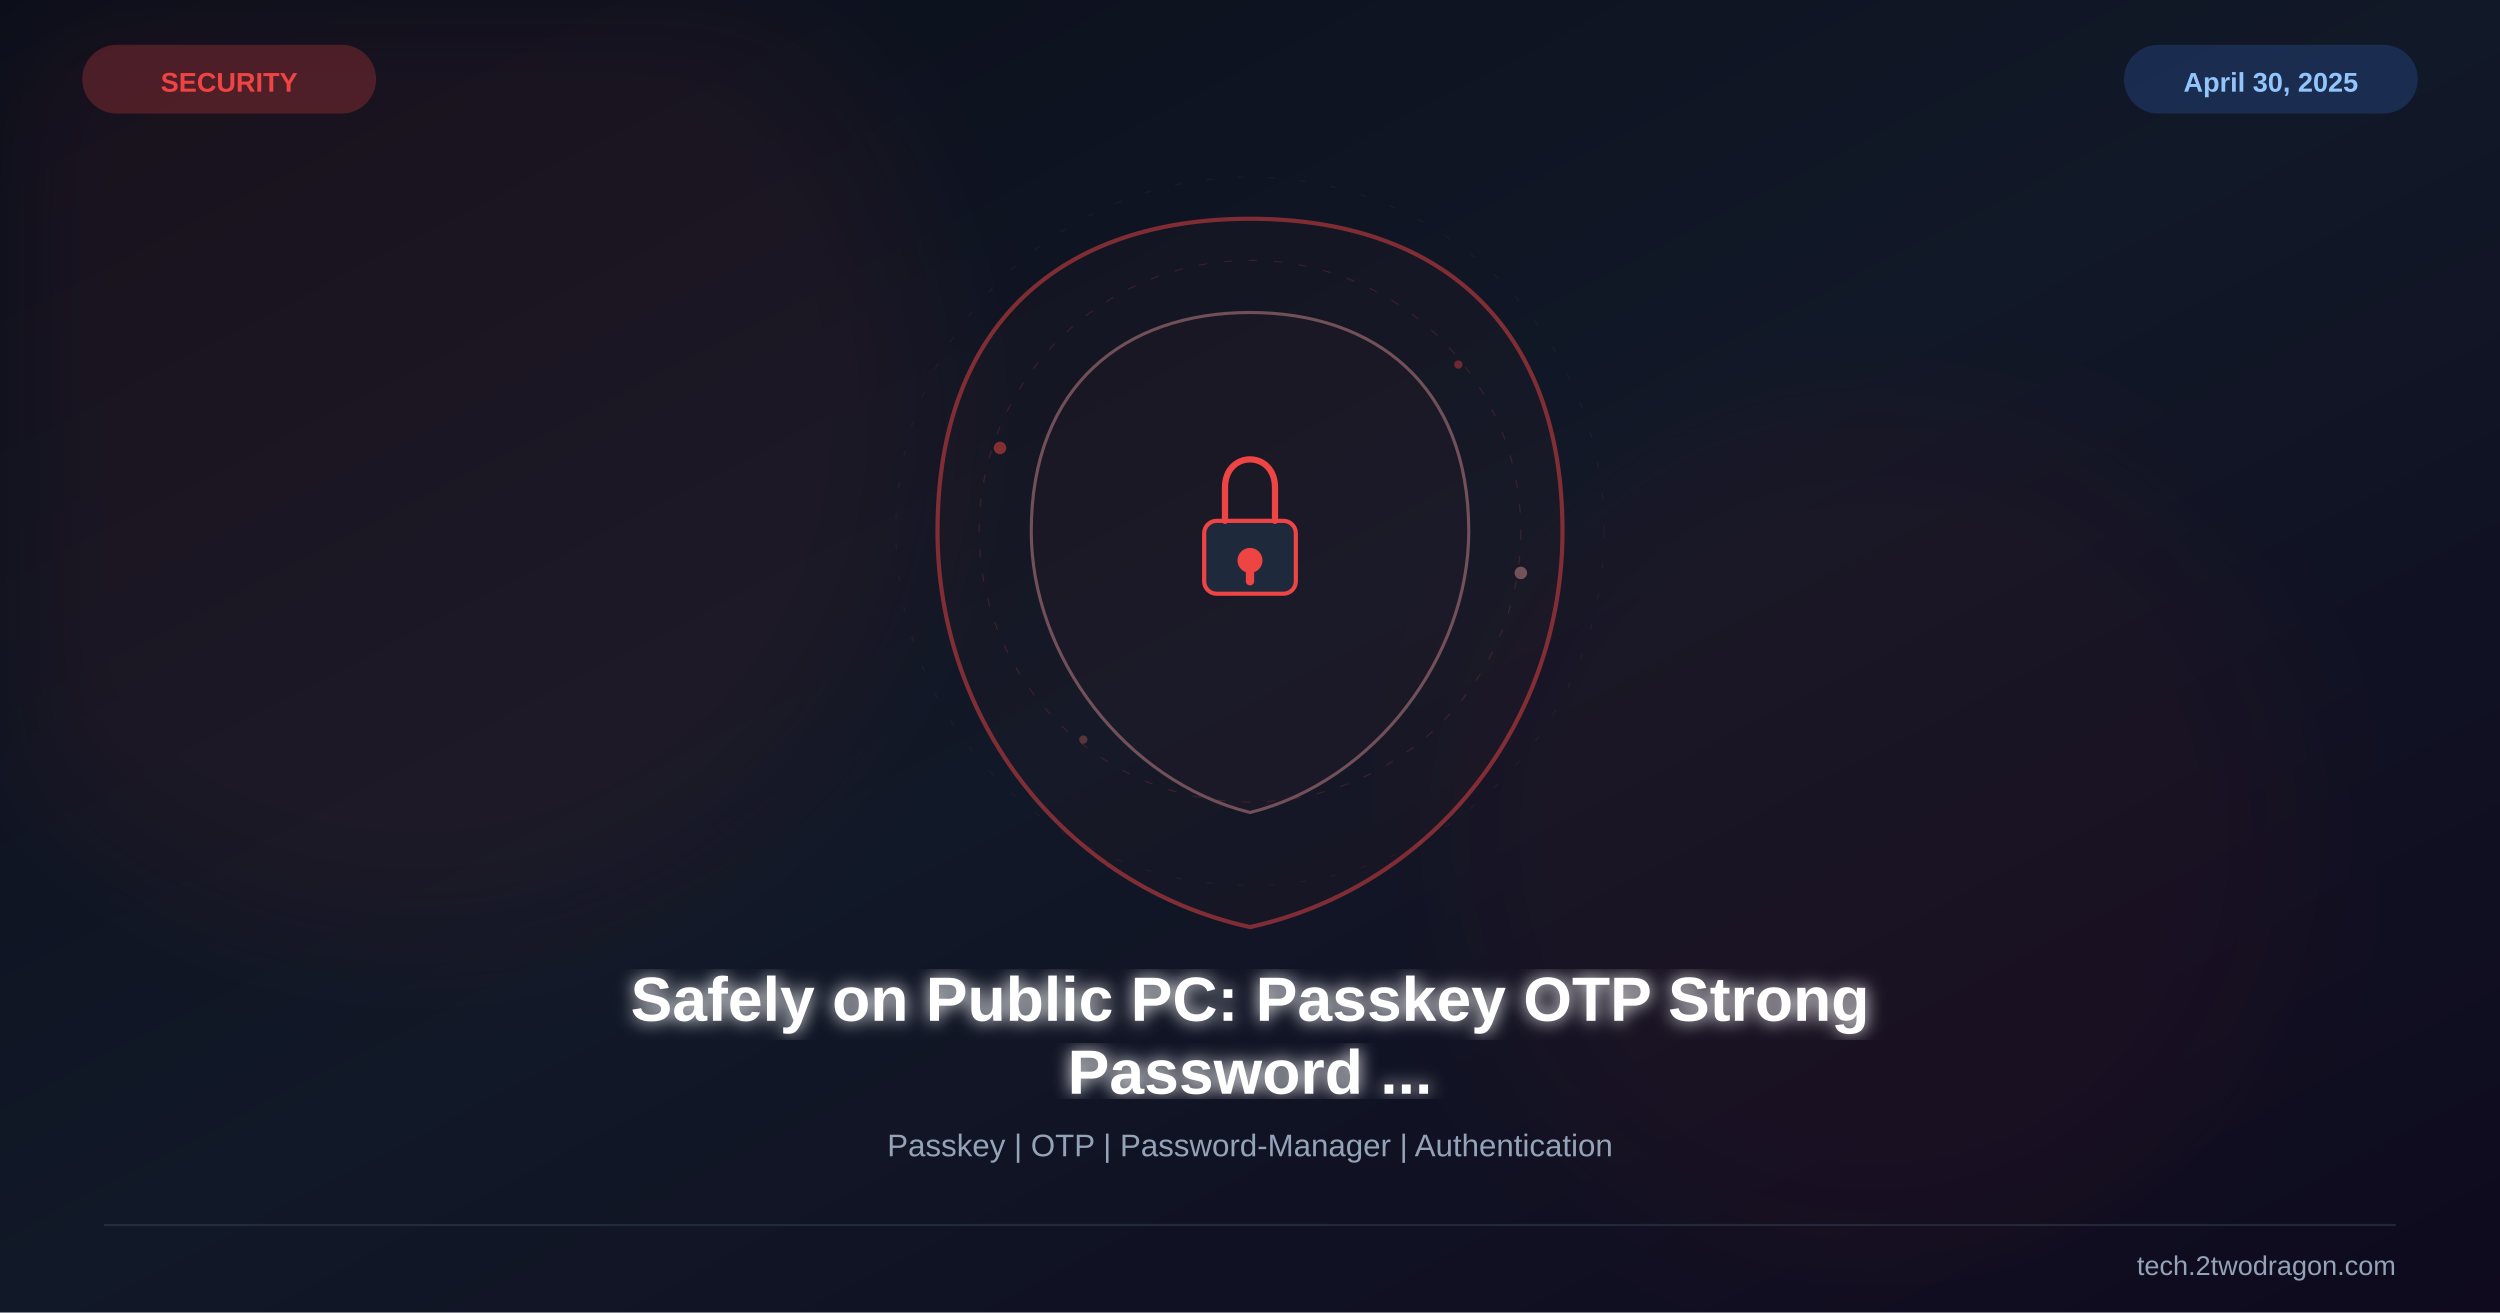
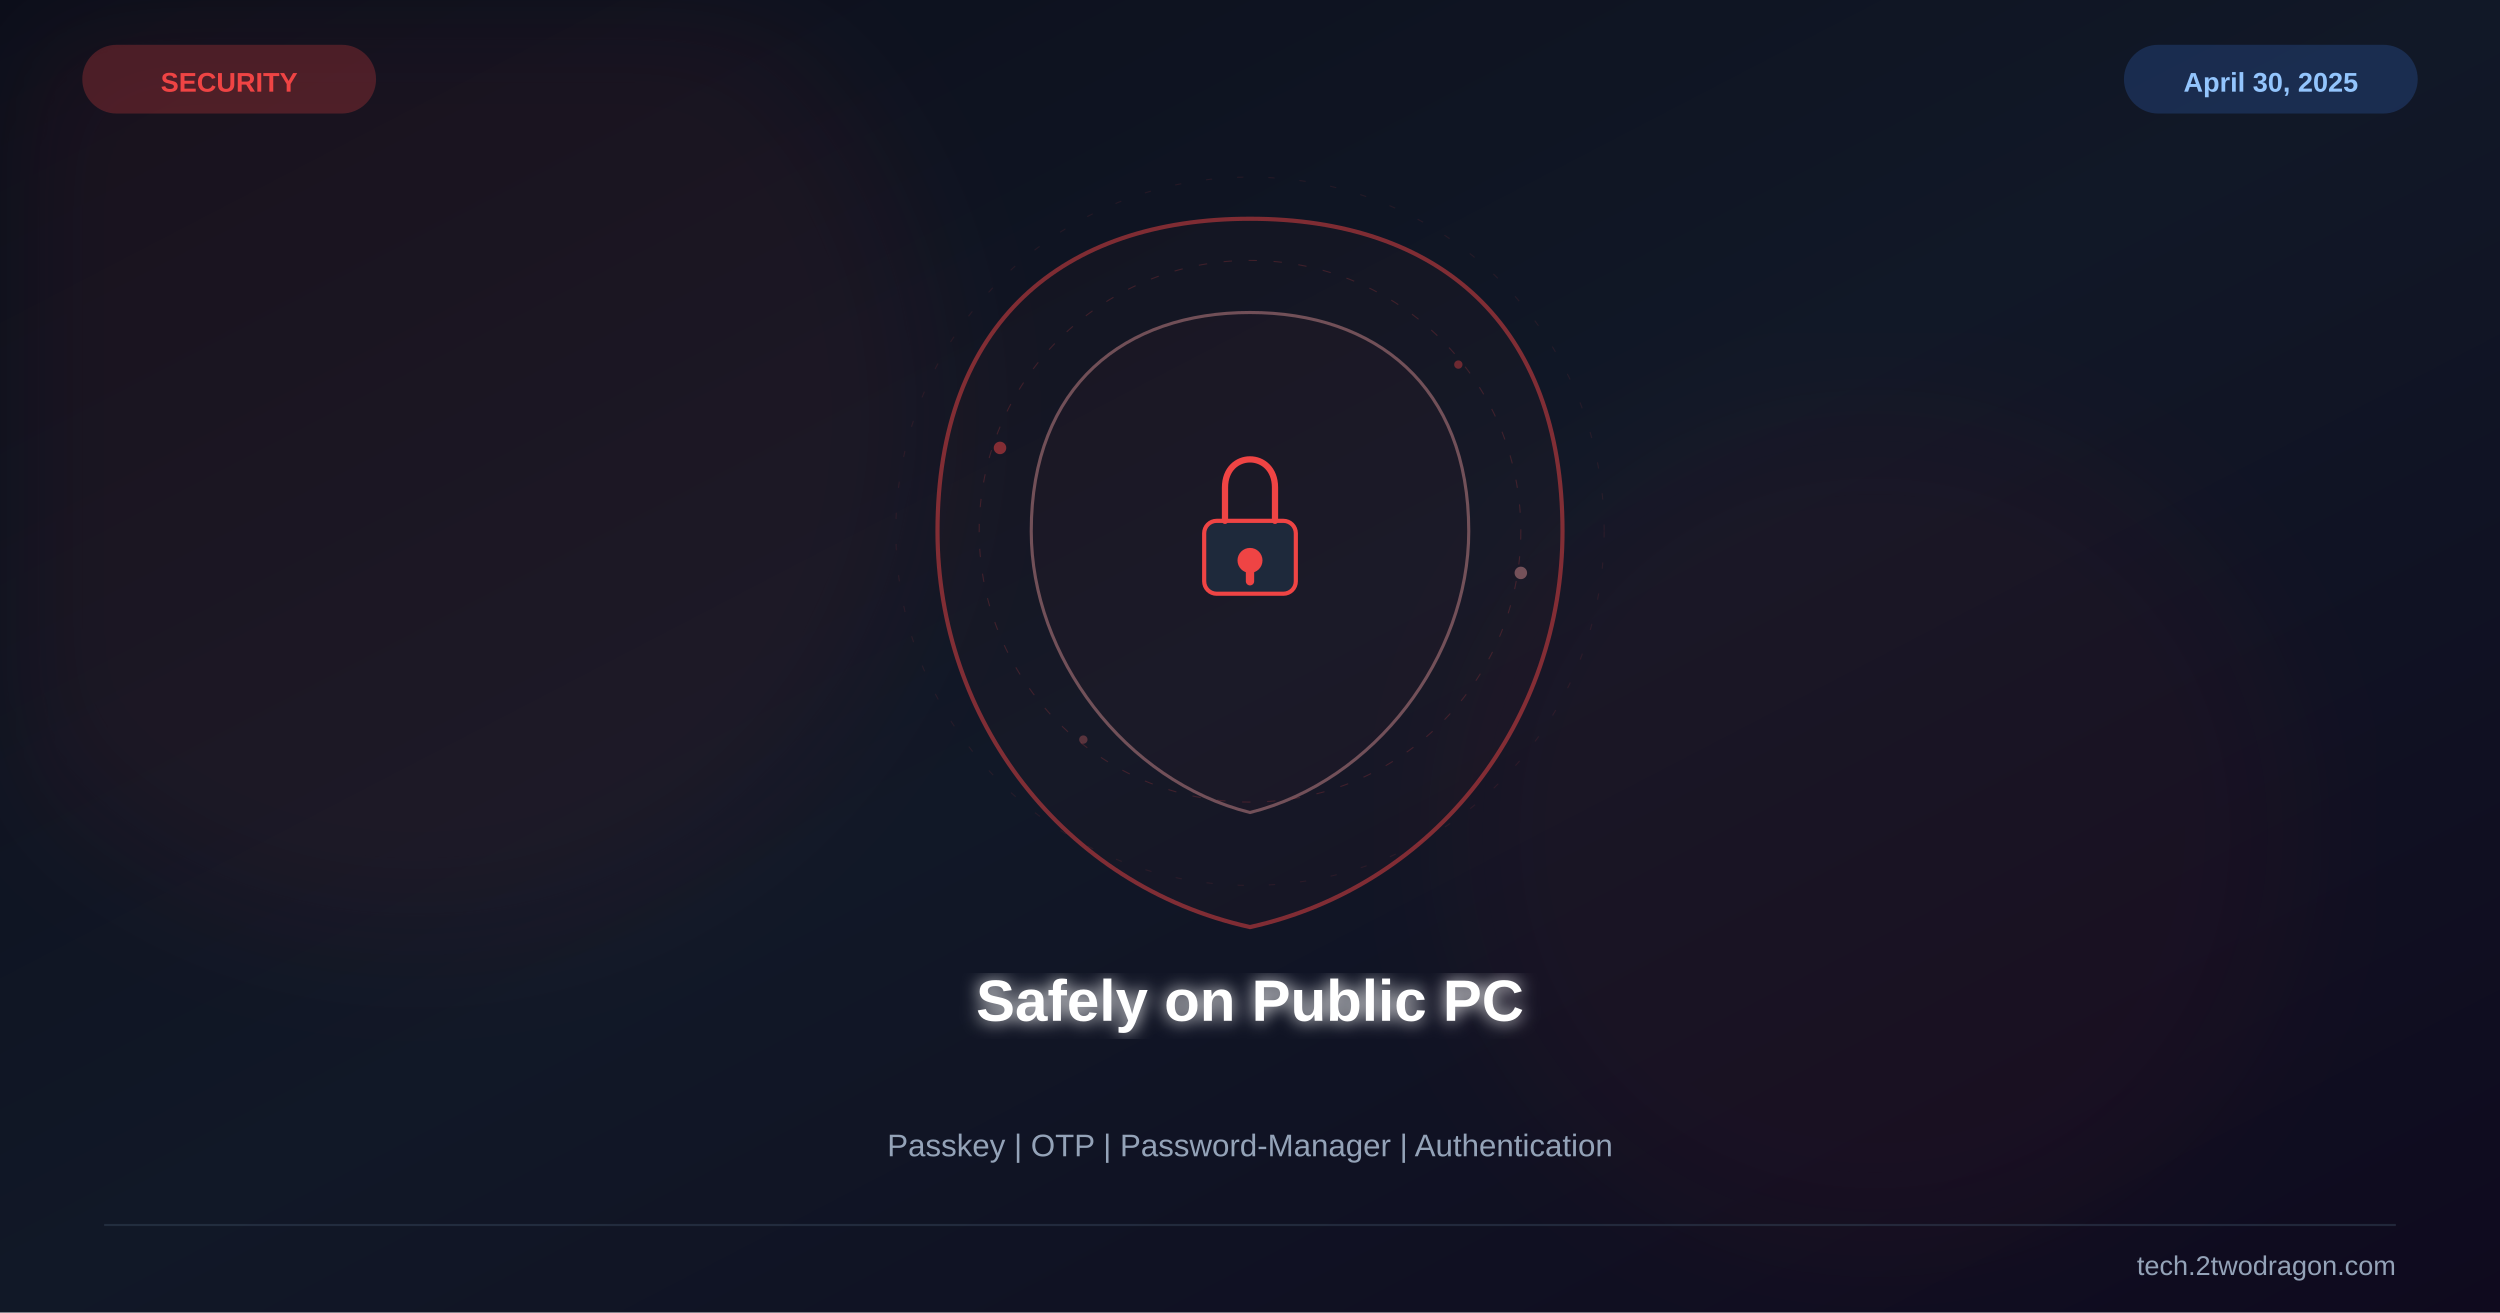
<svg xmlns="http://www.w3.org/2000/svg" viewBox="0 0 1200 630" width="1200" height="630">
  <defs>
    <linearGradient id="bg" x1="0%" y1="0%" x2="100%" y2="100%">
      <stop offset="0%" stop-color="#0b0e1a" />
      <stop offset="50%" stop-color="#111827" />
      <stop offset="100%" stop-color="#0f0a1e" />
    </linearGradient>
    <linearGradient id="accent" x1="0%" y1="0%" x2="100%" y2="100%">
      <stop offset="0%" stop-color="#ef4444" />
      <stop offset="100%" stop-color="#dc2626" />
    </linearGradient>
    <filter id="glow">
      <feGaussianBlur stdDeviation="4" result="b" />
      <feMerge>
        <feMergeNode in="b" />
        <feMergeNode in="SourceGraphic" />
      </feMerge>
    </filter>
    <filter id="sg">
      <feGaussianBlur stdDeviation="30" />
    </filter>
    <filter id="shadow">
      <feDropShadow dx="0" dy="6" stdDeviation="12" flood-color="#000" flood-opacity="0.4" />
    </filter>
  </defs>
  <rect width="1200" height="630" fill="url(#bg)" />
  <circle cx="200" cy="200" r="250" fill="#ef4444" opacity="0.06" filter="url(#sg)" />
  <circle cx="900" cy="400" r="200" fill="#dc2626" opacity="0.05" filter="url(#sg)" />
  <g transform="translate(600,255)">
    <path d="M0,-150 C90,-150 150,-100 150,0 C150,90 90,170 0,190 C-90,170 -150,90 -150,0 C-150,-100 -90,-150 0,-150Z" fill="#ef4444" fill-opacity="0.04" stroke="#ef4444" stroke-width="2" opacity="0.5" />
    <path d="M0,-105 C60,-105 105,-70 105,0 C105,60 60,120 0,135 C-60,120 -105,60 -105,0 C-105,-70 -60,-105 0,-105Z" fill="#ef4444" fill-opacity="0.06" stroke="#fca5a5" stroke-width="1.5" opacity="0.4" />
    <rect x="-22" y="-5" width="44" height="35" rx="6" fill="#1e293b" stroke="#ef4444" stroke-width="2" />
    <path d="M-12,-5 v-16 c0,-18 24,-18 24,0 v16" stroke="#ef4444" stroke-width="3" fill="none" stroke-linecap="round" />
    <circle cx="0" cy="14" r="6" fill="#ef4444" />
    <rect x="-2" y="16" width="4" height="10" rx="2" fill="#ef4444" />
    <circle r="130" fill="none" stroke="#ef4444" stroke-width="0.5" opacity="0.2" stroke-dasharray="4,8" />
    <circle r="170" fill="none" stroke="#ef4444" stroke-width="0.5" opacity="0.1" stroke-dasharray="3,12" />
    <circle cx="-120" cy="-40" r="3" fill="#ef4444" opacity="0.5" />
    <circle cx="130" cy="20" r="3" fill="#fca5a5" opacity="0.4" />
    <circle cx="-80" cy="100" r="2" fill="#f87171" opacity="0.3" />
    <circle cx="100" cy="-80" r="2" fill="#ef4444" opacity="0.4" />
  </g>
-   <text x="600" y="490" font-family="Arial,sans-serif" font-size="30" font-weight="bold" fill="white" text-anchor="middle" filter="url(#glow)">Safely on Public PC: Passkey OTP Strong</text>
-   <text x="600" y="525" font-family="Arial,sans-serif" font-size="30" font-weight="bold" fill="white" text-anchor="middle" filter="url(#glow)">Password ...</text>
+   <text x="600" y="490" font-family="Arial,sans-serif" font-size="28" font-weight="bold" fill="white" text-anchor="middle" filter="url(#glow)">Safely on Public PC</text>
  <text x="600" y="555" font-family="Arial,sans-serif" font-size="15" fill="#94a3b8" text-anchor="middle">Passkey | OTP | Password-Manager | Authentication</text>
  <rect x="40" y="22" width="140" height="32" rx="16" fill="#ef4444" opacity="0.25" stroke="#ef4444" stroke-width="1" />
  <text x="110" y="44" font-family="Arial,sans-serif" font-size="13" font-weight="bold" fill="#ef4444" text-anchor="middle">SECURITY</text>
  <rect x="1020" y="22" width="140" height="32" rx="16" fill="#3b82f6" opacity="0.2" stroke="#3b82f6" stroke-width="1" />
  <text x="1090" y="44" font-family="Arial,sans-serif" font-size="13" font-weight="bold" fill="#93c5fd" text-anchor="middle">April 30, 2025</text>
  <line x1="50" y1="588" x2="1150" y2="588" stroke="#334155" stroke-width="1" opacity="0.5" />
  <text x="1150" y="612" font-family="Arial,sans-serif" font-size="13" fill="#94a3b8" text-anchor="end">tech.2twodragon.com</text>
</svg>
